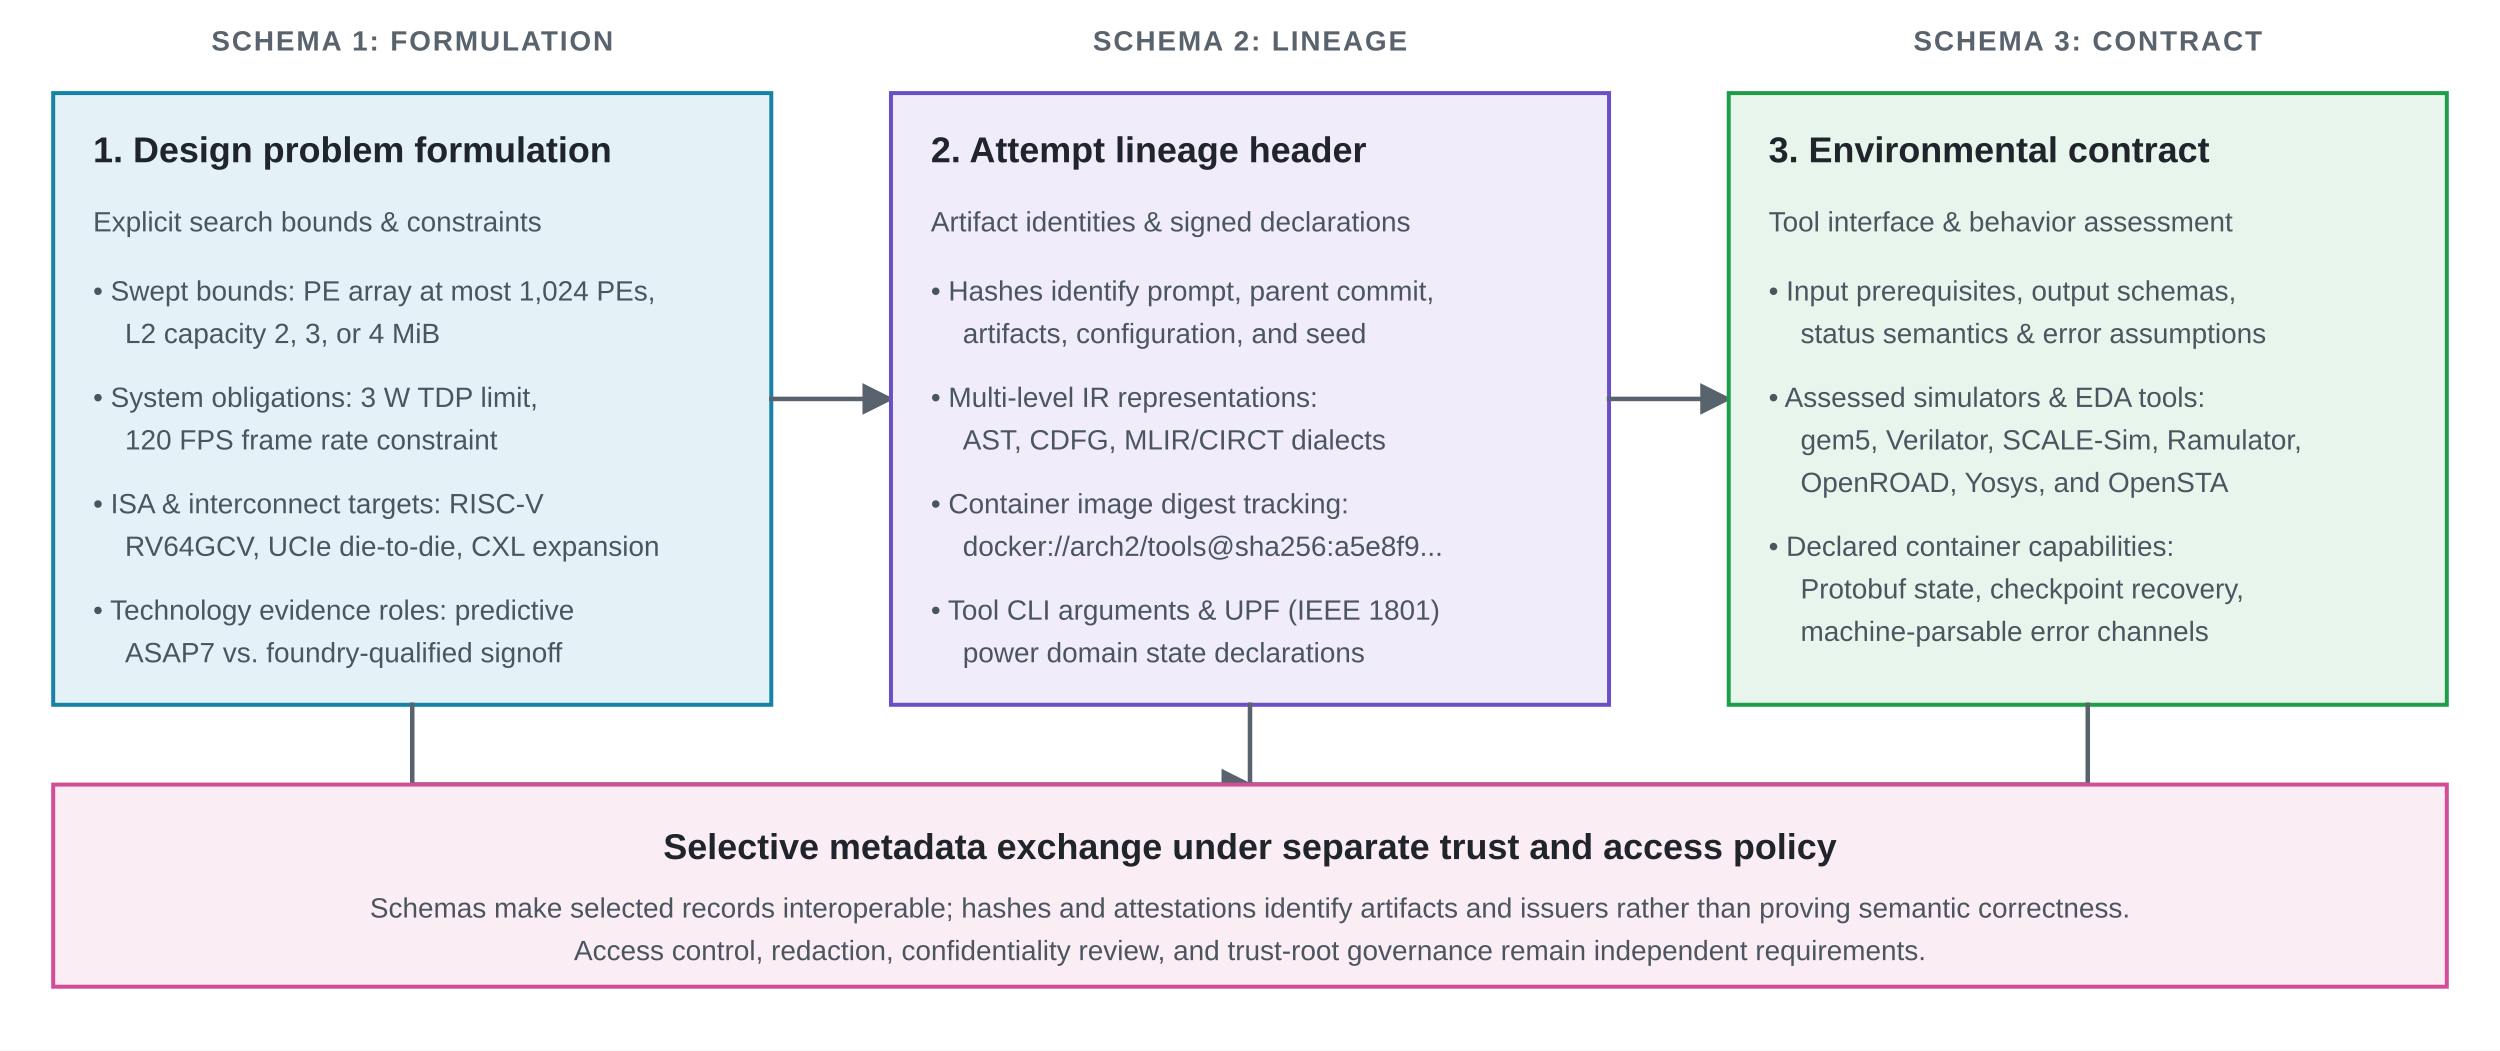
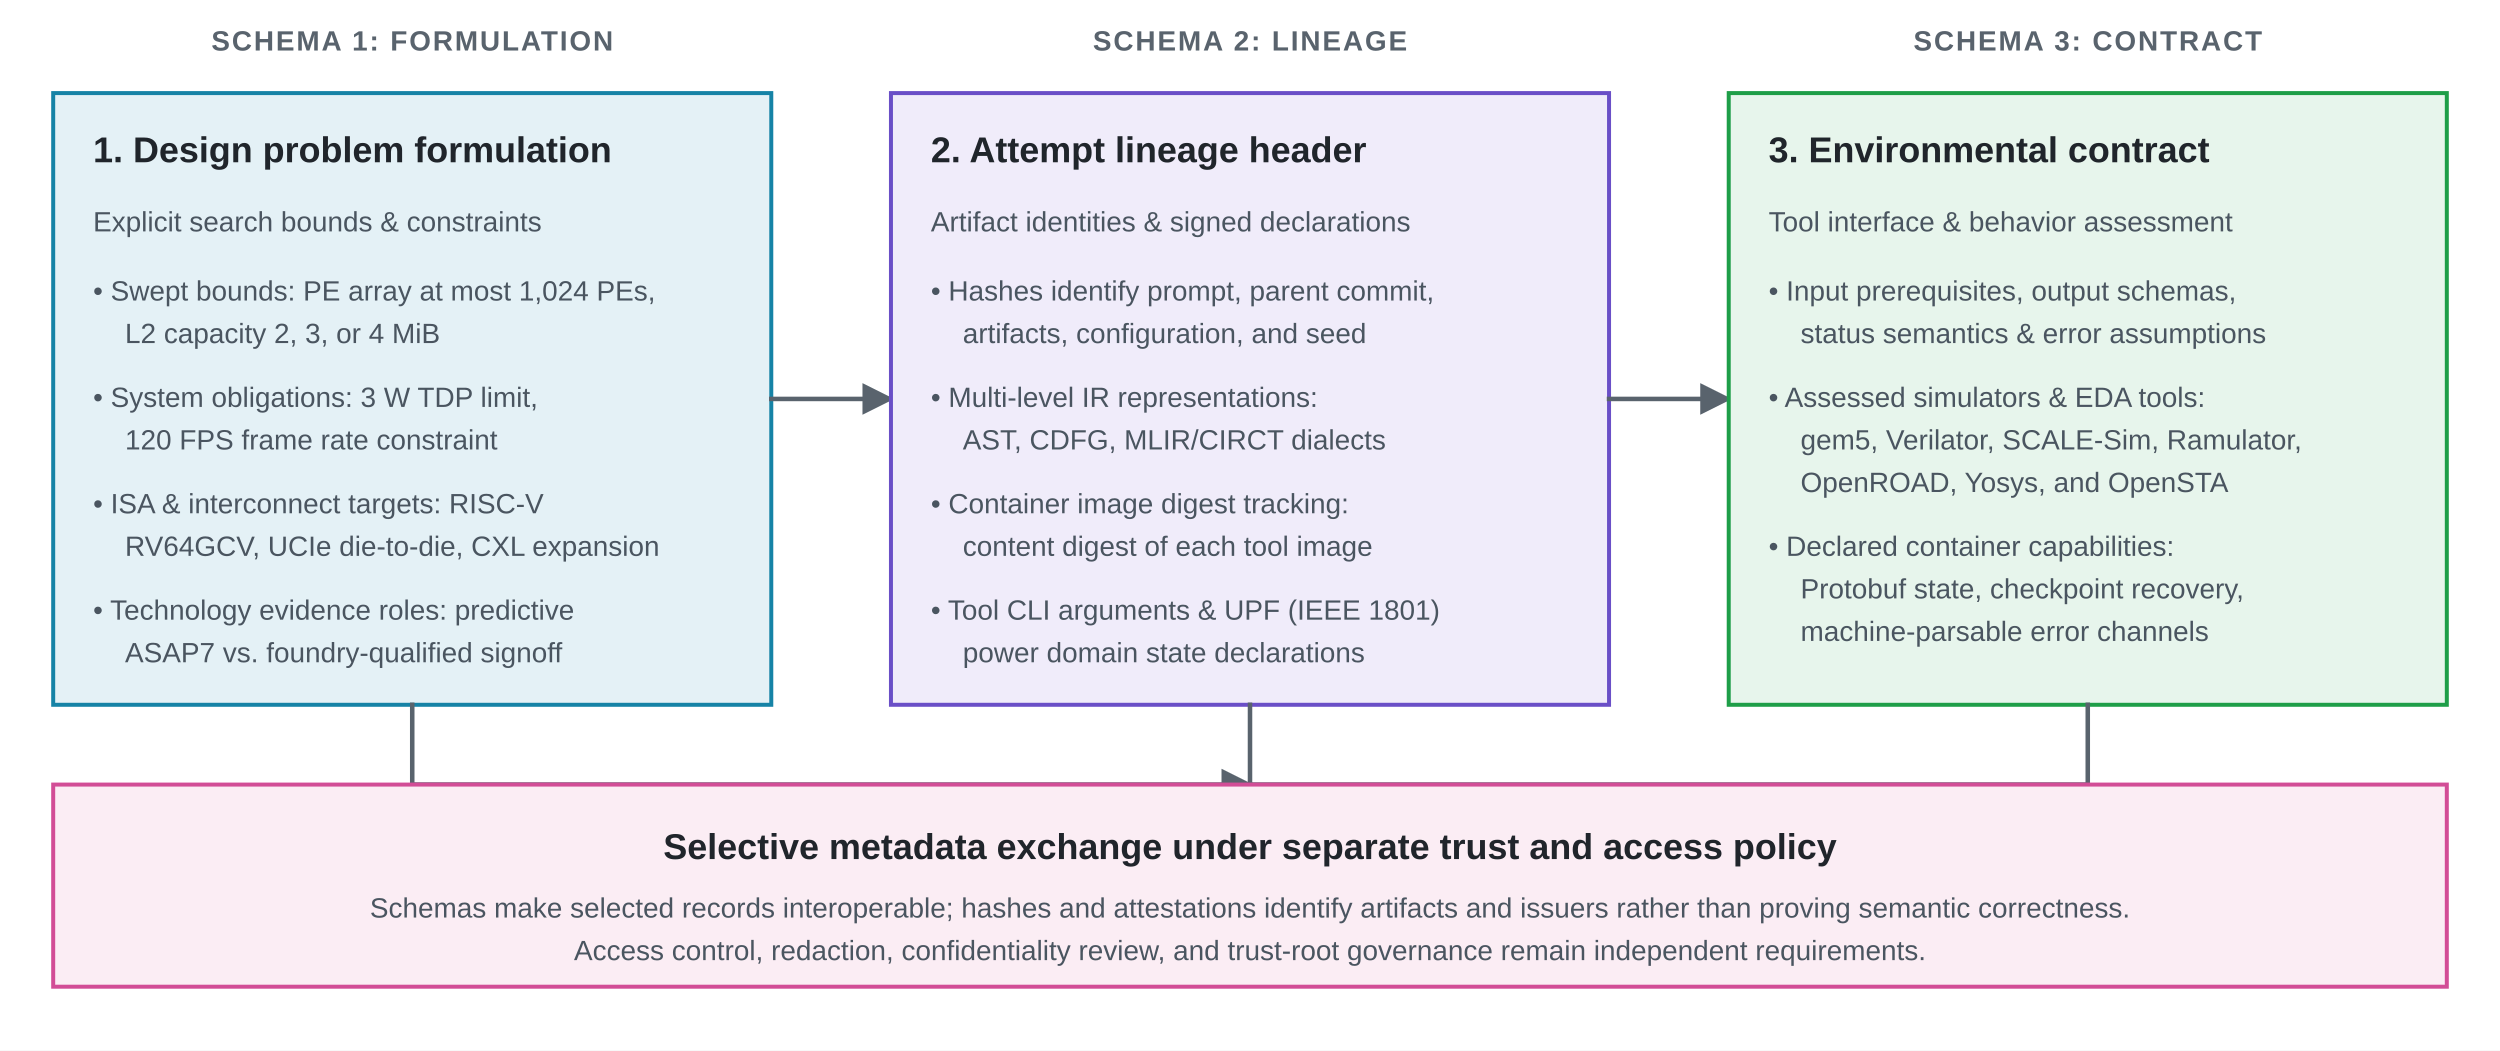
<svg xmlns="http://www.w3.org/2000/svg" viewBox="20 85 940 395" role="img" aria-labelledby="oai-title oai-desc">
  <defs>
    <marker id="arrow-gray" viewBox="0 0 10 10" refX="9" refY="5" markerWidth="7" markerHeight="7" orient="auto">
      <path d="M 0 0 L 10 5 L 0 10 z" fill="#59636D" />
    </marker>
    <style>
      .font { font-family: Arial, Helvetica, sans-serif; }
      .eyebrow { font-size: 10.5px; font-weight: 700; fill: #59636D; letter-spacing: 0.7px; }
      .head { font-size: 15px; font-weight: 700; fill: #20252B; }
      .title { font-size: 13.5px; font-weight: 700; fill: #20252B; }
      .sub { font-size: 10.5px; fill: #4A5560; }
      .panel { fill: #F8FAFC; stroke: #9AA8B5; stroke-width: 1.4; }
      .source { fill: #E4F1F6; stroke: #1683A6; stroke-width: 1.5; }
      .learned { fill: #F0ECFA; stroke: #6A4FC7; stroke-width: 1.5; }
      .checked { fill: #E7F5EC; stroke: #1E9E48; stroke-width: 1.5; }
      .decision { fill: #FBEDF4; stroke: #D24D96; stroke-width: 1.5; }
      .connector { fill: none; stroke: #59636D; stroke-width: 1.7; stroke-linecap: square; stroke-linejoin: miter; }
    </style>
  </defs>
  <rect x="20" y="85" width="940" height="395" fill="#FFFFFF" />
  <g class="font">
    <text class="eyebrow" x="175" y="104" text-anchor="middle">SCHEMA 1: FORMULATION</text>
    <rect class="source" x="40" y="120" width="270" height="230" />
    <text class="title" x="55" y="146">1. Design problem formulation</text>
    <text class="sub" x="55" y="172">Explicit search bounds &amp; constraints</text>
    <text class="sub" x="55" y="198">• Swept bounds: PE array at most 1,024 PEs,</text>
    <text class="sub" x="67" y="214">L2 capacity 2, 3, or 4 MiB</text>
    <text class="sub" x="55" y="238">• System obligations: 3 W TDP limit,</text>
    <text class="sub" x="67" y="254">120 FPS frame rate constraint</text>
    <text class="sub" x="55" y="278">• ISA &amp; interconnect targets: RISC-V</text>
    <text class="sub" x="67" y="294">RV64GCV, UCIe die-to-die, CXL expansion</text>
    <text class="sub" x="55" y="318">• Technology evidence roles: predictive</text>
    <text class="sub" x="67" y="334">ASAP7 vs. foundry-qualified signoff</text>
    <path class="connector" d="M 310 235 L 355 235" marker-end="url(#arrow-gray)" />
    <text class="eyebrow" x="490" y="104" text-anchor="middle">SCHEMA 2: LINEAGE</text>
    <rect class="learned" x="355" y="120" width="270" height="230" />
    <text class="title" x="370" y="146">2. Attempt lineage header</text>
    <text class="sub" x="370" y="172">Artifact identities &amp; signed declarations</text>
    <text class="sub" x="370" y="198">• Hashes identify prompt, parent commit,</text>
    <text class="sub" x="382" y="214">artifacts, configuration, and seed</text>
    <text class="sub" x="370" y="238">• Multi-level IR representations:</text>
    <text class="sub" x="382" y="254">AST, CDFG, MLIR/CIRCT dialects</text>
    <text class="sub" x="370" y="278">• Container image digest tracking:</text>
-     <text class="sub" x="382" y="294">docker://arch2/tools@sha256:a5e8f9...</text>
+     <text class="sub" x="382" y="294">content digest of each tool image</text>
    <text class="sub" x="370" y="318">• Tool CLI arguments &amp; UPF (IEEE 1801)</text>
    <text class="sub" x="382" y="334">power domain state declarations</text>
    <path class="connector" d="M 625 235 L 670 235" marker-end="url(#arrow-gray)" />
    <text class="eyebrow" x="805" y="104" text-anchor="middle">SCHEMA 3: CONTRACT</text>
    <rect class="checked" x="670" y="120" width="270" height="230" />
    <text class="title" x="685" y="146">3. Environmental contract</text>
    <text class="sub" x="685" y="172">Tool interface &amp; behavior assessment</text>
    <text class="sub" x="685" y="198">• Input prerequisites, output schemas,</text>
    <text class="sub" x="697" y="214">status semantics &amp; error assumptions</text>
    <text class="sub" x="685" y="238">• Assessed simulators &amp; EDA tools:</text>
    <text class="sub" x="697" y="254">gem5, Verilator, SCALE-Sim, Ramulator,</text>
    <text class="sub" x="697" y="270">OpenROAD, Yosys, and OpenSTA</text>
    <text class="sub" x="685" y="294">• Declared container capabilities:</text>
    <text class="sub" x="697" y="310">Protobuf state, checkpoint recovery,</text>
    <text class="sub" x="697" y="326">machine-parsable error channels</text>
    <path class="connector" d="M 175 350 V 380 H 490" marker-end="url(#arrow-gray)" />
    <path class="connector" d="M 490 350 V 380" />
    <path class="connector" d="M 805 350 V 380 H 490" />
    <rect class="decision" x="40" y="380" width="900" height="76" />
    <text class="title" x="490" y="408" text-anchor="middle">Selective metadata exchange under separate trust and access policy</text>
    <text class="sub" x="490" y="430" text-anchor="middle">Schemas make selected records interoperable; hashes and attestations identify artifacts and issuers rather than proving semantic correctness.</text>
    <text class="sub" x="490" y="446" text-anchor="middle">Access control, redaction, confidentiality review, and trust-root governance remain independent requirements.</text>
  </g>
</svg>
